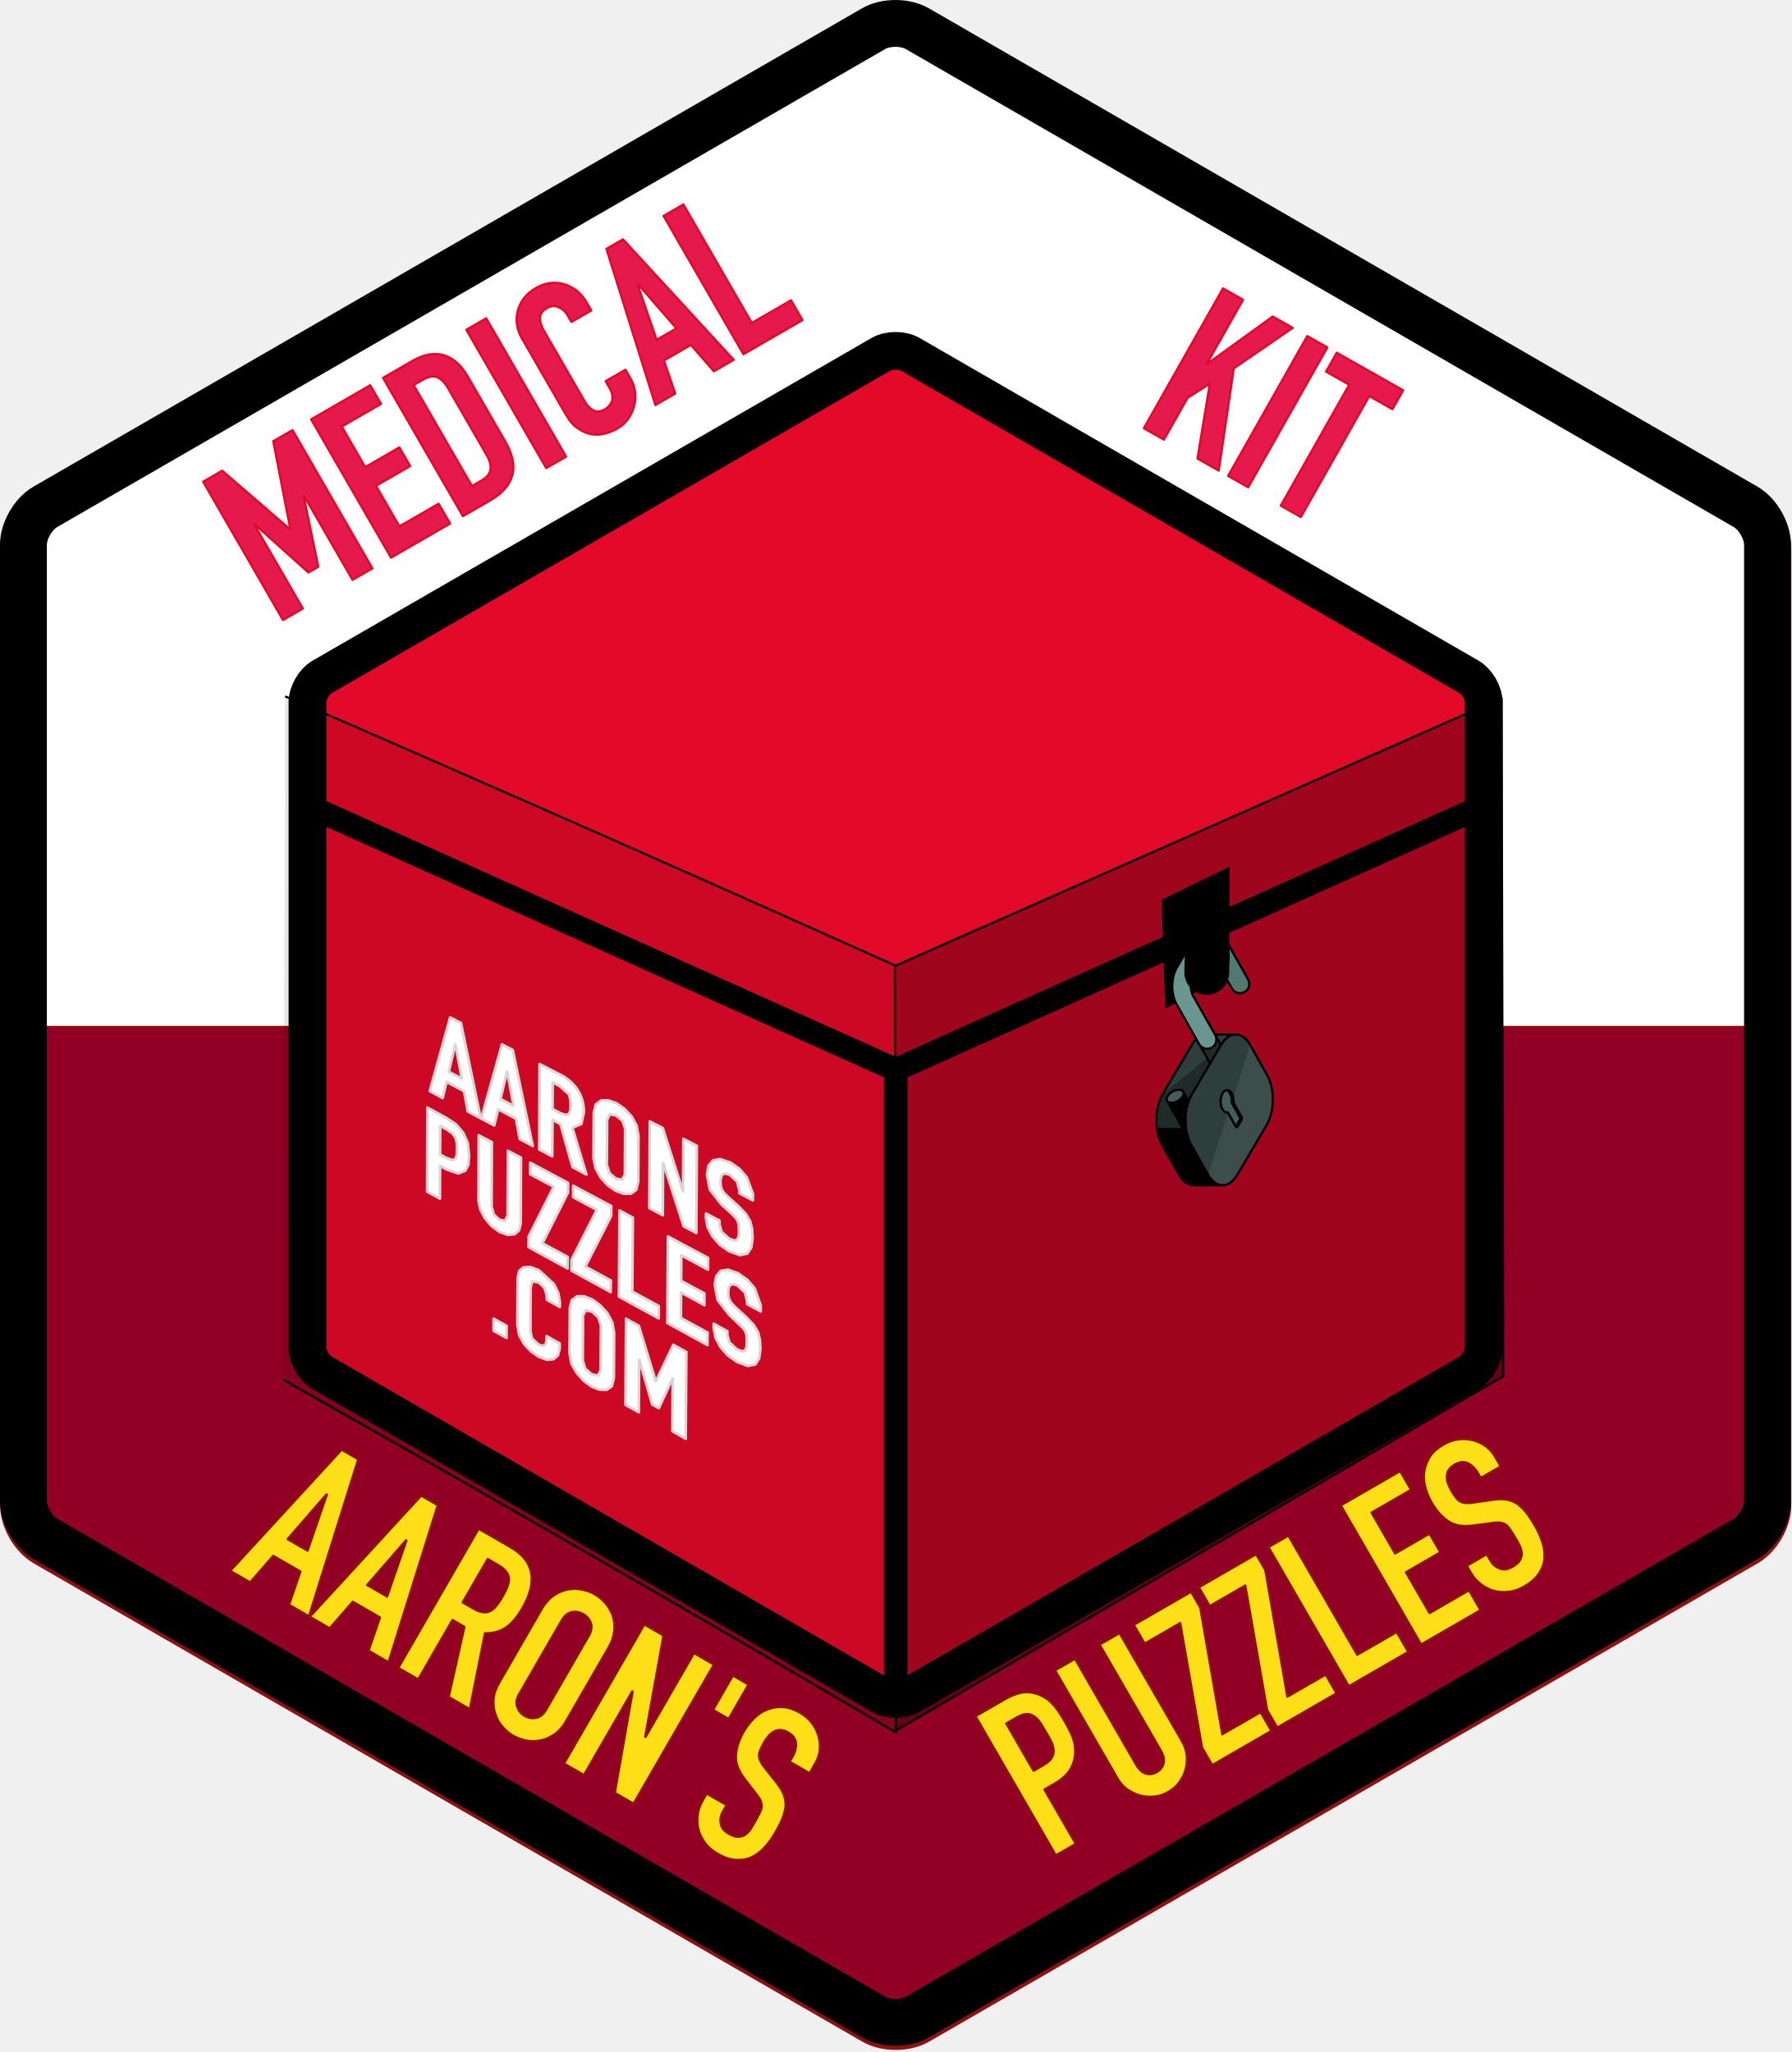
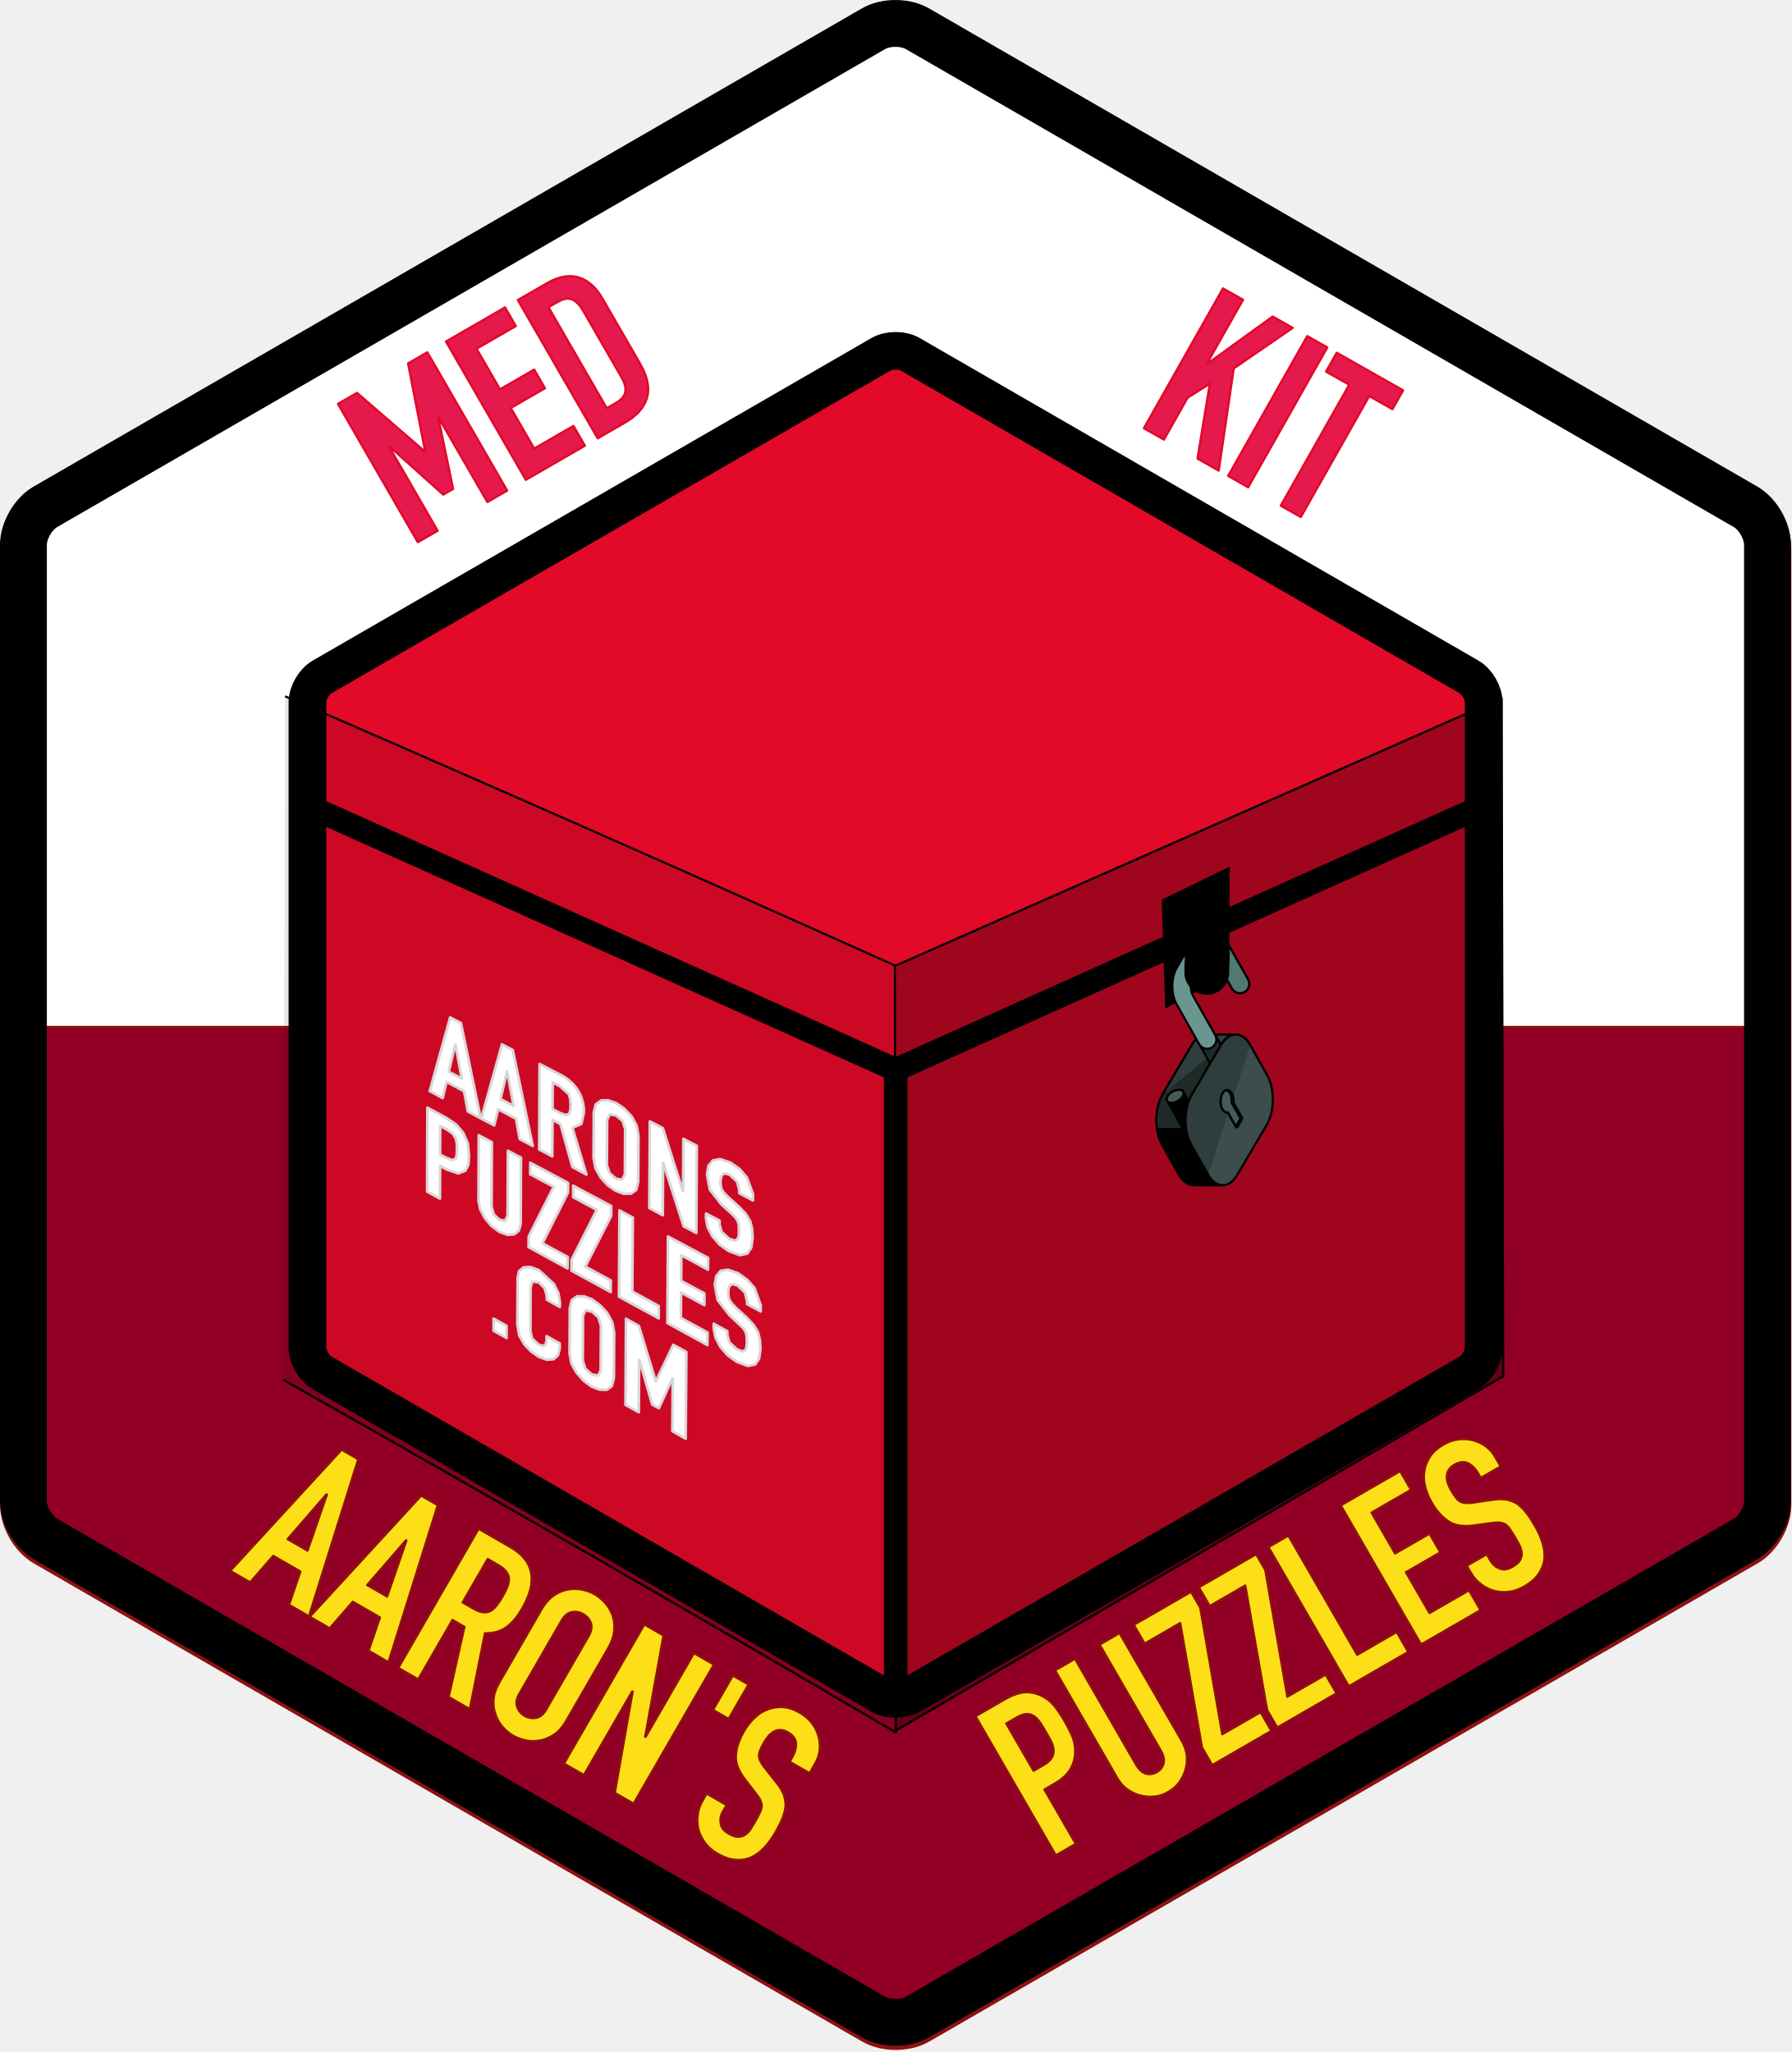
<svg xmlns="http://www.w3.org/2000/svg" width="100%" height="100%" viewBox="0 0 832 953" version="1.1" xml:space="preserve" style="fill-rule:evenodd;clip-rule:evenodd;stroke-linejoin:round;stroke-miterlimit:10;">
  <g transform="matrix(1,0,0,1,-440.682,-750.075)">
    <g id="Medical-Kit" transform="matrix(0.746277,0,0,0.746277,-361.949,-148.521)">
      <g id="Bottom" transform="matrix(2.93288,0,0,2.93288,-753.704,-480.385)">
        <path d="M809.103,1003.21L633.34,901.737C630.785,900.262 628.715,896.675 628.715,893.725L628.715,690.772C628.715,687.822 630.785,684.235 633.34,682.76L809.103,581.283C811.658,579.808 815.799,579.808 818.354,581.283L994.117,682.76C996.671,684.235 998.742,687.822 998.742,690.772L998.742,893.725C998.742,896.675 996.671,900.262 994.117,901.737L818.354,1003.21C815.799,1004.69 811.658,1004.69 809.103,1003.21Z" style="fill:rgb(145,0,36);fill-rule:nonzero;stroke:rgb(141,17,16);stroke-width:10px;" />
      </g>
      <g id="Top" transform="matrix(1,0,0,1,328.442,286.271)">
        <path d="M1847.04,1240.17C1847.04,1240.4 1846.9,1244.03 1846.9,1244.26C1846.9,1253.8 1847.04,1261.54 1847.04,1274.47L1847.04,1556.91L761.797,1556.91L761.654,1244.26L1287.35,934.932L1304.42,934.932L1846.9,1244.26C1846.9,1244.26 1846.9,1242.71 1846.9,1240.13C1846.95,1240.14 1846.99,1240.16 1847.04,1240.17Z" style="fill:white;stroke:rgb(141,17,16);stroke-width:1.34px;stroke-miterlimit:2;" />
      </g>
      <g id="Box---Inner-Ring" transform="matrix(0.703891,0,0,0.703891,633.494,271.96)">
        <g id="Box---Inner-Ring1" transform="matrix(4.16667,0,0,4.16667,-1970.76,-1068.84)">
          <path d="M810.585,934.101L692.044,865.662C690.322,864.667 688.925,862.248 688.925,860.259L688.925,723.381C688.925,721.391 690.322,718.972 692.044,717.977L810.585,649.538C812.307,648.544 815.101,648.544 816.823,649.538L935.364,717.977C937.086,718.972 938.483,721.391 938.483,723.381L938.483,860.259C938.483,862.248 937.086,864.667 935.364,865.662L816.823,934.101C815.101,935.096 812.307,935.096 810.585,934.101Z" style="fill:rgb(227,9,41);fill-rule:nonzero;stroke:black;stroke-width:8px;" />
        </g>
        <g transform="matrix(4.16667,0,0,4.16667,-1970.76,-1068.84)">
          <path d="M813.728,801.345L813.728,935.276" style="fill:none;fill-rule:nonzero;stroke:black;stroke-width:5px;" />
        </g>
        <g transform="matrix(4.16667,0,0,4.16667,-1970.76,-1068.84)">
          <path d="M938.508,745.282L813.728,801.345" style="fill:none;fill-rule:nonzero;stroke:black;stroke-width:5px;" />
        </g>
        <g transform="matrix(4.16667,0,0,4.16667,-1970.76,-1068.84)">
          <path d="M813.728,801.345L688.949,745.282" style="fill:none;fill-rule:nonzero;stroke:black;stroke-width:5px;" />
        </g>
      </g>
      <g id="Shadows" transform="matrix(0.703891,0,0,0.703891,633.494,271.96)">
        <g transform="matrix(4.43773,0,0,4.39566,-2191.19,-1251.42)">
          <g id="Left-Shadow">
            <path d="M692.075,726.02C734.395,744.557 774.903,762.633 813.544,780.156C813.605,831.576 813.667,882.997 813.728,934.418C774.363,911.078 733.665,887.404 691.646,863.465" style="fill-opacity:0.1;fill-rule:nonzero;stroke:black;stroke-width:0.43px;stroke-miterlimit:2;" />
          </g>
        </g>
        <g id="Right-Shadow" transform="matrix(4.16667,0,0,4.16667,-1970.76,-1068.84)">
          <path d="M813.785,779.214L942.273,722.469L942.624,866.367L813.81,941.517" style="fill-opacity:0.3;fill-rule:nonzero;stroke:black;stroke-width:0.46px;stroke-miterlimit:2;" />
        </g>
      </g>
      <g id="Outer-Ring" transform="matrix(2.93288,0,0,2.93288,-753.704,-480.385)">
        <path d="M809.054,1002.36L633.291,900.879C630.737,899.404 628.666,895.818 628.666,892.868L628.666,689.914C628.666,686.964 630.737,683.378 633.291,681.903L809.054,580.426C811.609,578.951 815.75,578.951 818.305,580.426L994.068,681.903C996.623,683.378 998.693,686.964 998.693,689.914L998.693,892.868C998.693,895.818 996.623,899.404 994.068,900.879L818.305,1002.36C815.75,1003.83 811.609,1003.83 809.054,1002.36Z" style="fill:none;fill-rule:nonzero;stroke:black;stroke-width:9.94px;" />
      </g>
      <g id="Lock" transform="matrix(0.703891,0,0,0.703891,648.942,266.212)">
        <g transform="matrix(4.16667,0,0,4.16667,-1970.76,-1068.84)">
          <path d="M874.6,795.826C874.483,795.808 874.347,795.807 874.226,795.825L874.012,795.822L874.018,795.857C873.036,795.986 872.077,796.673 871.335,797.949L865.068,808.546C863.354,811.459 863.31,816.243 864.976,819.195L868.557,825.539C869.39,827.015 870.495,827.747 871.612,827.763L877.653,827.772L877.757,820.452L880.967,815.013C882.68,812.099 882.711,807.317 881.044,804.362L880.475,803.355L880.58,795.821L874.6,795.826Z" style="fill:rgb(32,43,41);fill-rule:nonzero;stroke:black;stroke-width:0.46px;stroke-miterlimit:2;" />
        </g>
        <g transform="matrix(4.16667,0,0,4.16667,-1970.76,-1068.84)">
          <path d="M880.581,795.821L874.601,795.825C874.484,795.808 874.348,795.807 874.227,795.825L874.012,795.822L874.019,795.857C873.036,795.986 872.078,796.672 871.336,797.949L865.068,808.546" style="fill:rgb(46,62,61);fill-rule:nonzero;stroke:black;stroke-width:0.46px;stroke-miterlimit:2;" />
        </g>
        <g transform="matrix(4.16667,0,0,4.16667,-1970.76,-1068.84)">
          <path d="M873.491,791.952C874.063,792.332 874.566,792.885 874.96,793.583L879.712,802.003C880.244,802.946 879.911,804.14 878.969,804.672C878.027,805.204 876.831,804.872 876.299,803.929L871.547,795.509C871.541,795.499 871.535,795.488 871.529,795.478C871.523,795.487 871.517,795.497 871.511,795.507L873.491,791.952Z" style="fill:rgb(32,43,41);fill-rule:nonzero;stroke:black;stroke-width:0.46px;stroke-miterlimit:2;" />
        </g>
        <g transform="matrix(4.16667,0,0,4.16667,-1970.76,-1068.84)">
          <path d="M869.252,807.563L874.005,815.982C874.537,816.925 874.204,818.12 873.261,818.652C872.319,819.184 871.124,818.851 870.592,817.909L865.839,809.489C865.833,809.478 865.827,809.468 865.821,809.458C865.816,809.468 865.809,809.477 865.804,809.487" style="fill:rgb(1,1,1);fill-rule:nonzero;stroke:black;stroke-width:0.46px;stroke-miterlimit:2;" />
        </g>
        <g transform="matrix(4.16667,0,0,4.16667,-1970.76,-1068.84)">
          <path d="M871.612,827.763L877.653,827.772L877.757,820.452L880.967,815.013C882.68,812.099 882.711,807.317 881.044,804.362" style="fill:rgb(173,89,78);fill-rule:nonzero;stroke:black;stroke-width:0.46px;stroke-miterlimit:2;" />
        </g>
        <g transform="matrix(4.16667,0,0,4.16667,-1970.76,-1068.84)">
          <path d="M875.954,825.261L877.373,827.774L871.611,827.763C870.495,827.747 869.39,827.014 868.557,825.539L864.976,819.195C864.434,818.235 864.073,817.082 863.902,815.854L876.077,815.967L875.954,825.261Z" style="fill:rgb(1,1,1);fill-rule:nonzero;stroke:black;stroke-width:0.46px;stroke-miterlimit:2;" />
        </g>
        <g transform="matrix(4.16667,0,0,4.16667,-1970.76,-1068.84)">
          <path d="M877.521,797.984L871.282,808.573C869.546,811.496 869.517,816.284 871.179,819.227L874.76,825.571C876.418,828.509 879.175,828.556 880.91,825.631L887.151,815.044C888.893,812.127 888.92,807.34 887.261,804.401L883.674,798.044C882.015,795.107 879.266,795.072 877.521,797.984Z" style="fill:rgb(60,77,75);fill-rule:nonzero;stroke:black;stroke-width:0.46px;stroke-miterlimit:2;" />
        </g>
        <g transform="matrix(4.16667,0,0,4.16667,-1986.57,-1063.12)">
          <path d="M872.944,768.406L878.916,765.499L878.86,779.232L873.381,782.13L872.944,768.406Z" style="fill-rule:nonzero;stroke:black;stroke-width:8.33px;stroke-linejoin:miter;" />
        </g>
        <g transform="matrix(4.16667,0,0,4.16667,-1970.76,-1068.84)">
          <path d="M875.506,798.597C876.448,798.066 876.782,796.87 876.25,795.928L871.501,787.515C870.919,786.483 870.936,784.55 871.537,783.538L875.019,777.628C875.025,777.619 875.031,777.61 875.037,777.6C875.042,777.61 875.048,777.621 875.054,777.631L879.807,786.051C880.339,786.994 881.534,787.326 882.476,786.794C883.418,786.262 883.752,785.067 883.22,784.125L878.467,775.705C877.675,774.301 876.445,773.486 875.092,773.469C873.737,773.451 872.482,774.238 871.649,775.627L868.163,781.543C866.84,783.773 866.806,787.171 868.087,789.442L872.836,797.854C873.368,798.796 874.563,799.129 875.506,798.597Z" style="fill:rgb(105,151,144);fill-rule:nonzero;stroke:black;stroke-width:0.46px;stroke-miterlimit:2;" />
        </g>
        <g transform="matrix(4.16667,0,0,4.16667,-1970.76,-1068.84)">
          <path d="M874.922,777.596L876.998,774.073C877.57,774.455 878.073,775.007 878.467,775.705L883.22,784.125C883.752,785.067 883.418,786.262 882.476,786.794C881.534,787.326 880.339,786.993 879.807,786.051L875.054,777.631C875.048,777.621 875.042,777.61 875.037,777.6C875.031,777.61 875.025,777.619 875.019,777.628L874.417,778.65C874.562,778.277 874.729,777.922 874.922,777.596Z" style="fill:rgb(81,120,113);fill-rule:nonzero;stroke:black;stroke-width:0.46px;stroke-miterlimit:2;" />
        </g>
        <g transform="matrix(4.16667,0,0,4.16667,-1970.76,-1068.84)">
          <path d="M883.674,798.044C882.015,795.106 879.266,795.072 877.521,797.984L871.282,808.573C869.546,811.496 869.517,816.284 871.179,819.227L874.76,825.571" style="fill:rgb(46,62,61);fill-rule:nonzero;stroke:black;stroke-width:0.46px;stroke-miterlimit:2;" />
        </g>
        <g transform="matrix(4.16667,0,0,4.16667,-1970.76,-1068.84)">
          <path d="M877.796,811.642C877.27,810.71 877.285,809.196 877.828,808.274C878.372,807.353 879.247,807.362 879.772,808.293C880.078,808.834 880.2,809.57 880.143,810.274L881.891,813.372C881.967,813.506 881.965,813.724 881.887,813.856L880.958,815.43C880.88,815.562 880.754,815.561 880.679,815.427L878.929,812.328C878.523,812.41 878.101,812.182 877.796,811.642Z" style="fill:rgb(81,120,113);fill-rule:nonzero;stroke:black;stroke-width:0.46px;stroke-miterlimit:2;" />
        </g>
        <g transform="matrix(4.16667,0,0,4.16667,-1970.76,-1068.84)">
          <path d="M877.828,808.274C878.04,807.916 878.301,807.701 878.572,807.623C878.867,807.687 879.152,807.914 879.374,808.307C879.678,808.847 879.801,809.584 879.744,810.288L881.493,813.386C881.568,813.52 881.566,813.738 881.488,813.87L880.625,815.331L878.93,812.328C878.523,812.41 878.101,812.182 877.796,811.642C877.27,810.71 877.285,809.196 877.828,808.274ZM866.145,808.906C866.594,808.145 867.685,807.529 868.569,807.538C869.454,807.547 869.809,808.176 869.359,808.938C868.91,809.7 867.819,810.316 866.935,810.306C866.05,810.298 865.695,809.668 866.145,808.906Z" style="fill:rgb(67,92,87);fill-rule:nonzero;stroke:black;stroke-width:0.46px;stroke-miterlimit:2;" />
        </g>
        <g transform="matrix(1,0,0,1,-21.9472,8.1651)">
          <path d="M1689.24,2138.93C1697.97,2160.98 1694.55,2170.38 1694.79,2183.96" style="fill:none;stroke:black;stroke-width:39.66px;stroke-linecap:round;stroke-linejoin:miter;stroke-miterlimit:1.5;" />
        </g>
      </g>
      <g transform="matrix(0.684648,-0.395282,0.395282,0.684648,278.705,1047.23)">
-         <g transform="matrix(176.56,0,0,176.56,714.05,1209.85)">
+         <g transform="matrix(176.56,0,0,176.56,836.583,1209.85)">
          <path d="M0.048,-0L0.048,-0.712L0.146,-0.712L0.277,-0.335L0.279,-0.335L0.409,-0.712L0.508,-0.712L0.508,-0L0.406,-0L0.406,-0.433L0.404,-0.433L0.303,-0.127L0.252,-0.127L0.152,-0.433L0.15,-0.433L0.15,-0L0.048,-0Z" style="fill:rgb(229,25,76);fill-rule:nonzero;stroke:rgb(227,9,41);stroke-width:0.01px;stroke-miterlimit:2;" />
        </g>
-         <g transform="matrix(176.56,0,0,176.56,812.217,1209.85)">
+         <g transform="matrix(176.56,0,0,176.56,934.75,1209.85)">
          <path d="M0.048,-0L0.048,-0.712L0.352,-0.712L0.352,-0.616L0.15,-0.616L0.15,-0.407L0.326,-0.407L0.326,-0.311L0.15,-0.311L0.15,-0.102L0.352,-0.102L0.352,-0L0.048,-0Z" style="fill:rgb(229,25,76);fill-rule:nonzero;stroke:rgb(227,9,41);stroke-width:0.01px;stroke-miterlimit:2;" />
        </g>
-         <g transform="matrix(176.56,0,0,176.56,877.544,1209.85)">
+         <g transform="matrix(176.56,0,0,176.56,1000.08,1209.85)">
          <path d="M0.048,-0L0.048,-0.712L0.199,-0.712C0.258,-0.712 0.302,-0.696 0.333,-0.664C0.363,-0.632 0.378,-0.587 0.378,-0.528L0.378,-0.195C0.378,-0.128 0.362,-0.079 0.33,-0.048C0.297,-0.016 0.251,-0 0.19,-0L0.048,-0ZM0.15,-0.616L0.15,-0.096L0.197,-0.096C0.226,-0.096 0.246,-0.103 0.258,-0.118C0.27,-0.132 0.276,-0.154 0.276,-0.185L0.276,-0.528C0.276,-0.556 0.27,-0.578 0.259,-0.593C0.248,-0.608 0.227,-0.616 0.197,-0.616L0.15,-0.616Z" style="fill:rgb(229,25,76);fill-rule:nonzero;stroke:rgb(227,9,41);stroke-width:0.01px;stroke-miterlimit:2;" />
-         </g>
-         <g transform="matrix(176.56,0,0,176.56,952.759,1209.85)">
-           <rect x="0.051" y="-0.712" width="0.102" height="0.712" style="fill:rgb(229,25,76);fill-rule:nonzero;stroke:rgb(227,9,41);stroke-width:0.01px;stroke-miterlimit:2;" />
-         </g>
-         <g transform="matrix(176.56,0,0,176.56,988.777,1209.85)">
-           <path d="M0.372,-0.203L0.372,-0.159C0.372,-0.137 0.368,-0.116 0.36,-0.097C0.351,-0.077 0.34,-0.059 0.325,-0.044C0.31,-0.029 0.293,-0.017 0.274,-0.008C0.254,0.002 0.233,0.006 0.21,0.006C0.191,0.006 0.171,0.003 0.151,-0.002C0.131,-0.007 0.113,-0.017 0.097,-0.03C0.081,-0.043 0.068,-0.061 0.058,-0.082C0.047,-0.102 0.042,-0.129 0.042,-0.162L0.042,-0.554C0.042,-0.577 0.046,-0.599 0.054,-0.619C0.062,-0.639 0.073,-0.656 0.088,-0.671C0.103,-0.686 0.12,-0.697 0.141,-0.706C0.161,-0.714 0.183,-0.718 0.208,-0.718C0.256,-0.718 0.295,-0.702 0.325,-0.671C0.34,-0.656 0.351,-0.638 0.36,-0.617C0.368,-0.596 0.372,-0.573 0.372,-0.548L0.372,-0.508L0.27,-0.508L0.27,-0.542C0.27,-0.562 0.264,-0.579 0.253,-0.594C0.242,-0.609 0.226,-0.616 0.207,-0.616C0.182,-0.616 0.165,-0.608 0.157,-0.593C0.148,-0.577 0.144,-0.557 0.144,-0.533L0.144,-0.169C0.144,-0.148 0.149,-0.131 0.158,-0.117C0.167,-0.103 0.183,-0.096 0.206,-0.096C0.213,-0.096 0.22,-0.097 0.228,-0.1C0.235,-0.102 0.242,-0.106 0.249,-0.111C0.255,-0.116 0.26,-0.124 0.264,-0.133C0.268,-0.142 0.27,-0.154 0.27,-0.168L0.27,-0.203L0.372,-0.203Z" style="fill:rgb(229,25,76);fill-rule:nonzero;stroke:rgb(227,9,41);stroke-width:0.01px;stroke-miterlimit:2;" />
-         </g>
-         <g transform="matrix(176.56,0,0,176.56,1060.64,1209.85)">
-           <path d="M0.254,-0.249L0.204,-0.507L0.202,-0.507L0.152,-0.249L0.254,-0.249ZM0.002,-0L0.161,-0.712L0.246,-0.712L0.405,-0L0.303,-0L0.273,-0.153L0.134,-0.153L0.104,-0L0.002,-0Z" style="fill:rgb(229,25,76);fill-rule:nonzero;stroke:rgb(227,9,41);stroke-width:0.01px;stroke-miterlimit:2;" />
-         </g>
-         <g transform="matrix(176.56,0,0,176.56,1132.5,1209.85)">
-           <path d="M0.048,-0L0.048,-0.712L0.15,-0.712L0.15,-0.102L0.352,-0.102L0.352,-0L0.048,-0Z" style="fill:rgb(229,25,76);fill-rule:nonzero;stroke:rgb(227,9,41);stroke-width:0.01px;stroke-miterlimit:2;" />
        </g>
      </g>
      <g transform="matrix(0.684648,-0.395282,0.395282,0.684648,703.171,1848.6)">
        <g transform="matrix(177.618,0,0,177.618,796.436,1209.85)">
          <path d="M0.048,-0L0.048,-0.712L0.201,-0.712C0.229,-0.712 0.254,-0.708 0.275,-0.701C0.296,-0.694 0.316,-0.681 0.333,-0.662C0.35,-0.643 0.362,-0.622 0.369,-0.597C0.376,-0.572 0.379,-0.538 0.379,-0.495C0.379,-0.463 0.377,-0.436 0.374,-0.414C0.37,-0.392 0.362,-0.371 0.35,-0.352C0.336,-0.329 0.317,-0.311 0.294,-0.298C0.271,-0.285 0.24,-0.278 0.202,-0.278L0.15,-0.278L0.15,-0L0.048,-0ZM0.15,-0.616L0.15,-0.374L0.199,-0.374C0.22,-0.374 0.236,-0.377 0.247,-0.383C0.258,-0.389 0.267,-0.397 0.272,-0.408C0.277,-0.418 0.281,-0.43 0.282,-0.445C0.283,-0.46 0.283,-0.476 0.283,-0.494C0.283,-0.511 0.283,-0.527 0.282,-0.542C0.281,-0.557 0.278,-0.57 0.273,-0.581C0.268,-0.592 0.26,-0.601 0.249,-0.607C0.238,-0.613 0.223,-0.616 0.203,-0.616L0.15,-0.616Z" style="fill:rgb(253,223,24);fill-rule:nonzero;stroke:rgb(141,17,16);stroke-width:0.01px;stroke-miterlimit:2;" />
        </g>
        <g transform="matrix(177.618,0,0,177.618,868.727,1209.85)">
          <path d="M0.378,-0.712L0.378,-0.16C0.378,-0.137 0.374,-0.115 0.366,-0.096C0.357,-0.076 0.345,-0.058 0.33,-0.043C0.315,-0.028 0.297,-0.016 0.277,-0.007C0.257,0.002 0.236,0.006 0.213,0.006C0.19,0.006 0.169,0.002 0.15,-0.007C0.13,-0.016 0.112,-0.028 0.097,-0.043C0.082,-0.058 0.07,-0.076 0.061,-0.096C0.052,-0.115 0.048,-0.137 0.048,-0.16L0.048,-0.712L0.15,-0.712L0.15,-0.17C0.15,-0.145 0.156,-0.126 0.168,-0.114C0.18,-0.102 0.195,-0.096 0.213,-0.096C0.231,-0.096 0.246,-0.102 0.258,-0.114C0.27,-0.126 0.276,-0.145 0.276,-0.17L0.276,-0.712L0.378,-0.712Z" style="fill:rgb(253,223,24);fill-rule:nonzero;stroke:rgb(141,17,16);stroke-width:0.01px;stroke-miterlimit:2;" />
        </g>
        <g transform="matrix(177.618,0,0,177.618,944.392,1209.85)">
          <path d="M0.015,-0L0.015,-0.09L0.207,-0.616L0.025,-0.616L0.025,-0.712L0.318,-0.712L0.318,-0.631L0.122,-0.096L0.318,-0.096L0.318,-0L0.015,-0Z" style="fill:rgb(253,223,24);fill-rule:nonzero;stroke:rgb(141,17,16);stroke-width:0.01px;stroke-miterlimit:2;" />
        </g>
        <g transform="matrix(177.618,0,0,177.618,1003.54,1209.85)">
          <path d="M0.015,-0L0.015,-0.09L0.207,-0.616L0.025,-0.616L0.025,-0.712L0.318,-0.712L0.318,-0.631L0.122,-0.096L0.318,-0.096L0.318,-0L0.015,-0Z" style="fill:rgb(253,223,24);fill-rule:nonzero;stroke:rgb(141,17,16);stroke-width:0.01px;stroke-miterlimit:2;" />
        </g>
        <g transform="matrix(177.618,0,0,177.618,1062.69,1209.85)">
          <path d="M0.048,-0L0.048,-0.712L0.15,-0.712L0.15,-0.102L0.352,-0.102L0.352,-0L0.048,-0Z" style="fill:rgb(253,223,24);fill-rule:nonzero;stroke:rgb(141,17,16);stroke-width:0.01px;stroke-miterlimit:2;" />
        </g>
        <g transform="matrix(177.618,0,0,177.618,1128.4,1209.85)">
          <path d="M0.048,-0L0.048,-0.712L0.352,-0.712L0.352,-0.616L0.15,-0.616L0.15,-0.407L0.326,-0.407L0.326,-0.311L0.15,-0.311L0.15,-0.102L0.352,-0.102L0.352,-0L0.048,-0Z" style="fill:rgb(253,223,24);fill-rule:nonzero;stroke:rgb(141,17,16);stroke-width:0.01px;stroke-miterlimit:2;" />
        </g>
        <g transform="matrix(177.618,0,0,177.618,1194.12,1209.85)">
          <path d="M0.378,-0.507L0.276,-0.507L0.276,-0.53C0.276,-0.553 0.271,-0.574 0.26,-0.591C0.249,-0.608 0.23,-0.616 0.204,-0.616C0.19,-0.616 0.179,-0.613 0.17,-0.608C0.161,-0.603 0.154,-0.596 0.149,-0.588C0.144,-0.579 0.14,-0.57 0.138,-0.559C0.136,-0.548 0.135,-0.536 0.135,-0.524C0.135,-0.51 0.136,-0.498 0.137,-0.489C0.138,-0.48 0.14,-0.471 0.144,-0.464C0.148,-0.457 0.154,-0.45 0.162,-0.445C0.169,-0.44 0.18,-0.434 0.193,-0.429L0.271,-0.398C0.294,-0.389 0.312,-0.379 0.326,-0.368C0.34,-0.356 0.351,-0.342 0.359,-0.327C0.366,-0.311 0.371,-0.293 0.374,-0.273C0.377,-0.252 0.378,-0.229 0.378,-0.203C0.378,-0.173 0.375,-0.145 0.369,-0.12C0.363,-0.094 0.353,-0.072 0.34,-0.054C0.326,-0.035 0.308,-0.021 0.285,-0.01C0.262,0.001 0.235,0.006 0.202,0.006C0.177,0.006 0.154,0.002 0.133,-0.007C0.112,-0.016 0.093,-0.028 0.078,-0.043C0.063,-0.058 0.05,-0.076 0.042,-0.097C0.033,-0.117 0.028,-0.139 0.028,-0.163L0.028,-0.201L0.13,-0.201L0.13,-0.169C0.13,-0.15 0.135,-0.134 0.147,-0.119C0.158,-0.103 0.176,-0.096 0.202,-0.096C0.219,-0.096 0.233,-0.098 0.243,-0.104C0.252,-0.109 0.26,-0.116 0.265,-0.125C0.27,-0.134 0.274,-0.146 0.275,-0.159C0.276,-0.171 0.276,-0.186 0.276,-0.202C0.276,-0.221 0.275,-0.236 0.274,-0.248C0.273,-0.26 0.27,-0.27 0.266,-0.277C0.261,-0.284 0.255,-0.29 0.248,-0.295C0.24,-0.3 0.23,-0.305 0.217,-0.31L0.144,-0.34C0.1,-0.358 0.07,-0.382 0.056,-0.412C0.041,-0.441 0.033,-0.478 0.033,-0.523C0.033,-0.55 0.037,-0.575 0.044,-0.599C0.051,-0.623 0.062,-0.644 0.077,-0.661C0.091,-0.678 0.109,-0.692 0.131,-0.703C0.152,-0.713 0.178,-0.718 0.208,-0.718C0.233,-0.718 0.257,-0.713 0.278,-0.704C0.299,-0.695 0.317,-0.682 0.332,-0.667C0.363,-0.635 0.378,-0.598 0.378,-0.557L0.378,-0.507Z" style="fill:rgb(253,223,24);fill-rule:nonzero;stroke:rgb(141,17,16);stroke-width:0.01px;stroke-miterlimit:2;" />
        </g>
      </g>
      <g transform="matrix(0.684648,0.395282,-0.395282,0.684648,1151.47,1038.41)">
        <g transform="matrix(177.618,0,0,177.618,796.436,1209.85)">
          <path d="M0.254,-0.249L0.204,-0.507L0.202,-0.507L0.152,-0.249L0.254,-0.249ZM0.002,-0L0.161,-0.712L0.246,-0.712L0.405,-0L0.303,-0L0.273,-0.153L0.134,-0.153L0.104,-0L0.002,-0Z" style="fill:rgb(253,223,24);fill-rule:nonzero;stroke:rgb(141,17,16);stroke-width:0.01px;stroke-miterlimit:2;" />
        </g>
        <g transform="matrix(177.618,0,0,177.618,868.727,1209.85)">
          <path d="M0.254,-0.249L0.204,-0.507L0.202,-0.507L0.152,-0.249L0.254,-0.249ZM0.002,-0L0.161,-0.712L0.246,-0.712L0.405,-0L0.303,-0L0.273,-0.153L0.134,-0.153L0.104,-0L0.002,-0Z" style="fill:rgb(253,223,24);fill-rule:nonzero;stroke:rgb(141,17,16);stroke-width:0.01px;stroke-miterlimit:2;" />
        </g>
        <g transform="matrix(177.618,0,0,177.618,941.017,1209.85)">
          <path d="M0.15,-0.616L0.15,-0.394L0.208,-0.394C0.226,-0.394 0.24,-0.397 0.251,-0.402C0.262,-0.407 0.27,-0.414 0.276,-0.423C0.281,-0.432 0.285,-0.444 0.287,-0.458C0.289,-0.471 0.29,-0.487 0.29,-0.505C0.29,-0.523 0.289,-0.539 0.287,-0.553C0.285,-0.566 0.281,-0.578 0.275,-0.588C0.262,-0.607 0.238,-0.616 0.203,-0.616L0.15,-0.616ZM0.048,-0L0.048,-0.712L0.212,-0.712C0.332,-0.712 0.392,-0.642 0.392,-0.503C0.392,-0.461 0.386,-0.425 0.373,-0.396C0.36,-0.367 0.337,-0.343 0.304,-0.325L0.414,-0L0.306,-0L0.211,-0.304L0.15,-0.304L0.15,-0L0.048,-0Z" style="fill:rgb(253,223,24);fill-rule:nonzero;stroke:rgb(141,17,16);stroke-width:0.01px;stroke-miterlimit:2;" />
        </g>
        <g transform="matrix(177.618,0,0,177.618,1016.68,1209.85)">
          <path d="M0.042,-0.544C0.042,-0.573 0.047,-0.598 0.057,-0.62C0.067,-0.642 0.08,-0.66 0.097,-0.675C0.113,-0.689 0.131,-0.7 0.152,-0.707C0.172,-0.714 0.192,-0.718 0.213,-0.718C0.234,-0.718 0.254,-0.714 0.275,-0.707C0.295,-0.7 0.313,-0.689 0.33,-0.675C0.346,-0.66 0.359,-0.642 0.369,-0.62C0.379,-0.598 0.384,-0.573 0.384,-0.544L0.384,-0.168C0.384,-0.138 0.379,-0.112 0.369,-0.091C0.359,-0.07 0.346,-0.052 0.33,-0.038C0.313,-0.023 0.295,-0.012 0.275,-0.005C0.254,0.002 0.234,0.006 0.213,0.006C0.192,0.006 0.172,0.002 0.152,-0.005C0.131,-0.012 0.113,-0.023 0.097,-0.038C0.08,-0.052 0.067,-0.07 0.057,-0.091C0.047,-0.112 0.042,-0.138 0.042,-0.168L0.042,-0.544ZM0.144,-0.168C0.144,-0.143 0.151,-0.125 0.165,-0.114C0.178,-0.102 0.194,-0.096 0.213,-0.096C0.232,-0.096 0.248,-0.102 0.262,-0.114C0.275,-0.125 0.282,-0.143 0.282,-0.168L0.282,-0.544C0.282,-0.569 0.275,-0.587 0.262,-0.599C0.248,-0.61 0.232,-0.616 0.213,-0.616C0.194,-0.616 0.178,-0.61 0.165,-0.599C0.151,-0.587 0.144,-0.569 0.144,-0.544L0.144,-0.168Z" style="fill:rgb(253,223,24);fill-rule:nonzero;stroke:rgb(141,17,16);stroke-width:0.01px;stroke-miterlimit:2;" />
        </g>
        <g transform="matrix(177.618,0,0,177.618,1092.35,1209.85)">
          <path d="M0.044,-0L0.044,-0.712L0.142,-0.712L0.296,-0.283L0.298,-0.283L0.298,-0.712L0.4,-0.712L0.4,-0L0.304,-0L0.148,-0.428L0.146,-0.428L0.146,-0L0.044,-0Z" style="fill:rgb(253,223,24);fill-rule:nonzero;stroke:rgb(141,17,16);stroke-width:0.01px;stroke-miterlimit:2;" />
        </g>
        <g transform="matrix(177.618,0,0,177.618,1171.21,1209.85)">
          <rect x="0.053" y="-0.712" width="0.08" height="0.176" style="fill:rgb(253,223,24);fill-rule:nonzero;stroke:rgb(141,17,16);stroke-width:0.01px;stroke-miterlimit:2;" />
        </g>
        <g transform="matrix(177.618,0,0,177.618,1204.25,1209.85)">
          <path d="M0.378,-0.507L0.276,-0.507L0.276,-0.53C0.276,-0.553 0.271,-0.574 0.26,-0.591C0.249,-0.608 0.23,-0.616 0.204,-0.616C0.19,-0.616 0.179,-0.613 0.17,-0.608C0.161,-0.603 0.154,-0.596 0.149,-0.588C0.144,-0.579 0.14,-0.57 0.138,-0.559C0.136,-0.548 0.135,-0.536 0.135,-0.524C0.135,-0.51 0.136,-0.498 0.137,-0.489C0.138,-0.48 0.14,-0.471 0.144,-0.464C0.148,-0.457 0.154,-0.45 0.162,-0.445C0.169,-0.44 0.18,-0.434 0.193,-0.429L0.271,-0.398C0.294,-0.389 0.312,-0.379 0.326,-0.368C0.34,-0.356 0.351,-0.342 0.359,-0.327C0.366,-0.311 0.371,-0.293 0.374,-0.273C0.377,-0.252 0.378,-0.229 0.378,-0.203C0.378,-0.173 0.375,-0.145 0.369,-0.12C0.363,-0.094 0.353,-0.072 0.34,-0.054C0.326,-0.035 0.308,-0.021 0.285,-0.01C0.262,0.001 0.235,0.006 0.202,0.006C0.177,0.006 0.154,0.002 0.133,-0.007C0.112,-0.016 0.093,-0.028 0.078,-0.043C0.063,-0.058 0.05,-0.076 0.042,-0.097C0.033,-0.117 0.028,-0.139 0.028,-0.163L0.028,-0.201L0.13,-0.201L0.13,-0.169C0.13,-0.15 0.135,-0.134 0.147,-0.119C0.158,-0.103 0.176,-0.096 0.202,-0.096C0.219,-0.096 0.233,-0.098 0.243,-0.104C0.252,-0.109 0.26,-0.116 0.265,-0.125C0.27,-0.134 0.274,-0.146 0.275,-0.159C0.276,-0.171 0.276,-0.186 0.276,-0.202C0.276,-0.221 0.275,-0.236 0.274,-0.248C0.273,-0.26 0.27,-0.27 0.266,-0.277C0.261,-0.284 0.255,-0.29 0.248,-0.295C0.24,-0.3 0.23,-0.305 0.217,-0.31L0.144,-0.34C0.1,-0.358 0.07,-0.382 0.056,-0.412C0.041,-0.441 0.033,-0.478 0.033,-0.523C0.033,-0.55 0.037,-0.575 0.044,-0.599C0.051,-0.623 0.062,-0.644 0.077,-0.661C0.091,-0.678 0.109,-0.692 0.131,-0.703C0.152,-0.713 0.178,-0.718 0.208,-0.718C0.233,-0.718 0.257,-0.713 0.278,-0.704C0.299,-0.695 0.317,-0.682 0.332,-0.667C0.363,-0.635 0.378,-0.598 0.378,-0.557L0.378,-0.507Z" style="fill:rgb(253,223,24);fill-rule:nonzero;stroke:rgb(141,17,16);stroke-width:0.01px;stroke-miterlimit:2;" />
        </g>
      </g>
      <g transform="matrix(0.688098,0.389244,-0.389244,0.688098,1589.08,259.607)">
        <g transform="matrix(177.618,0,0,177.618,963.93,1209.85)">
          <path d="M0.048,-0L0.048,-0.712L0.15,-0.712L0.15,-0.387L0.152,-0.387L0.301,-0.712L0.403,-0.712L0.264,-0.427L0.429,-0L0.321,-0L0.205,-0.316L0.15,-0.213L0.15,-0L0.048,-0Z" style="fill:rgb(229,25,76);fill-rule:nonzero;stroke:rgb(227,9,41);stroke-width:0.01px;stroke-miterlimit:2;" />
        </g>
        <g transform="matrix(177.618,0,0,177.618,1039.6,1209.85)">
          <rect x="0.051" y="-0.712" width="0.102" height="0.712" style="fill:rgb(229,25,76);fill-rule:nonzero;stroke:rgb(227,9,41);stroke-width:0.01px;stroke-miterlimit:2;" />
        </g>
        <g transform="matrix(177.618,0,0,177.618,1075.83,1209.85)">
          <path d="M0.115,-0L0.115,-0.616L-0.003,-0.616L-0.003,-0.712L0.335,-0.712L0.335,-0.616L0.217,-0.616L0.217,-0L0.115,-0Z" style="fill:rgb(229,25,76);fill-rule:nonzero;stroke:rgb(227,9,41);stroke-width:0.01px;stroke-miterlimit:2;" />
        </g>
      </g>
      <g transform="matrix(0.597167,0,0,0.597167,754.455,534.043)">
        <g transform="matrix(0.300023,0,0,0.300023,856.756,1927.3)">
          <g>
            <g transform="matrix(463.633,0,0,463.633,436.699,1189.97)">
              <path d="M0.223,-0.275L0.176,-0.529L0.174,-0.53L0.126,-0.326L0.223,-0.275ZM-0.017,-0.181L0.136,-0.733L0.217,-0.691L0.365,0.023L0.268,-0.029L0.24,-0.18L0.109,-0.25L0.08,-0.129L-0.017,-0.181Z" style="fill:white;fill-rule:nonzero;stroke:rgb(217,214,214);stroke-width:0.02px;stroke-miterlimit:2;" />
            </g>
            <g transform="matrix(463.633,0,0,463.633,625.397,1189.97)">
              <path d="M0.204,-0.07L0.157,-0.326L0.155,-0.327L0.106,-0.122L0.204,-0.07ZM-0.038,0.025L0.117,-0.531L0.198,-0.489L0.348,0.23L0.25,0.178L0.222,0.026L0.089,-0.045L0.059,0.076L-0.038,0.025Z" style="fill:white;fill-rule:nonzero;stroke:rgb(217,214,214);stroke-width:0.02px;stroke-miterlimit:2;" />
            </g>
            <g transform="matrix(463.633,0,0,463.633,814.096,1189.97)">
              <path d="M0.09,-0.246L0.089,-0.047L0.145,-0.017L0.187,-0.002L0.211,-0.009L0.222,-0.034L0.225,-0.075L0.222,-0.12L0.211,-0.158L0.141,-0.22L0.09,-0.246ZM-0.011,0.256L-0.008,-0.384L0.151,-0.302C0.26,-0.245 0.325,-0.146 0.324,-0.022L0.305,0.065L0.238,0.094L0.343,0.444L0.238,0.388L0.148,0.066L0.089,0.034L0.087,0.308L-0.011,0.256Z" style="fill:white;fill-rule:nonzero;stroke:rgb(217,214,214);stroke-width:0.02px;stroke-miterlimit:2;" />
            </g>
            <g transform="matrix(463.633,0,0,463.633,1011.6,1189.97)">
              <path d="M-0.028,-0.02L-0.013,-0.081L0.027,-0.111L0.08,-0.112L0.14,-0.091L0.2,-0.05L0.255,0.008L0.293,0.078L0.307,0.155L0.305,0.497L0.29,0.559L0.251,0.587L0.196,0.588L0.136,0.566L0.076,0.524L0.023,0.466L-0.015,0.398L-0.03,0.32L-0.028,-0.02ZM0.07,0.373L0.09,0.433L0.137,0.474L0.184,0.483L0.205,0.444L0.207,0.102L0.187,0.042L0.14,0.002L0.092,-0.007L0.072,0.032L0.07,0.373Z" style="fill:white;fill-rule:nonzero;stroke:rgb(217,214,214);stroke-width:0.02px;stroke-miterlimit:2;" />
            </g>
            <g transform="matrix(463.633,0,0,463.633,1209.11,1189.97)">
              <path d="M-0.038,0.695L-0.034,0.046L0.063,0.096L0.213,0.568L0.215,0.569L0.217,0.176L0.318,0.229L0.314,0.882L0.219,0.832L0.067,0.359L0.065,0.358L0.063,0.749L-0.038,0.695Z" style="fill:white;fill-rule:nonzero;stroke:rgb(217,214,214);stroke-width:0.02px;stroke-miterlimit:2;" />
            </g>
            <g transform="matrix(463.633,0,0,463.633,1414.96,1189.97)">
              <path d="M0.294,0.638L0.192,0.584L0.192,0.563L0.176,0.498L0.121,0.446L0.087,0.436L0.066,0.443L0.055,0.465L0.051,0.495L0.053,0.528L0.06,0.555L0.077,0.581L0.109,0.613L0.186,0.682L0.241,0.739L0.274,0.794L0.288,0.852L0.292,0.919L0.282,0.991L0.253,1.036L0.197,1.048L0.114,1.018L0.046,0.97L-0.009,0.907L-0.045,0.839L-0.058,0.771L-0.057,0.736L0.044,0.789L0.044,0.819L0.06,0.874L0.115,0.924L0.156,0.939L0.178,0.931L0.188,0.905L0.19,0.866L0.188,0.822L0.18,0.791L0.162,0.765L0.132,0.735L0.059,0.669L-0.029,0.557L-0.05,0.443L-0.039,0.378L-0.006,0.338L0.048,0.328L0.125,0.354L0.195,0.403L0.249,0.466L0.295,0.591L0.294,0.638Z" style="fill:white;fill-rule:nonzero;stroke:rgb(217,214,214);stroke-width:0.02px;stroke-miterlimit:2;" />
            </g>
            <g transform="matrix(463.633,0,0,463.633,406.794,1589.97)">
              <path d="M0.028,-0.291L0.03,-0.92L0.174,-0.842L0.244,-0.795L0.299,-0.731L0.333,-0.654L0.342,-0.559L0.337,-0.49L0.314,-0.447L0.261,-0.427L0.174,-0.457L0.125,-0.484L0.124,-0.238L0.028,-0.291ZM0.126,-0.783L0.125,-0.569L0.172,-0.544L0.217,-0.527L0.241,-0.537L0.25,-0.565L0.251,-0.607L0.251,-0.65L0.242,-0.69L0.22,-0.725L0.176,-0.756L0.126,-0.783Z" style="fill:white;fill-rule:nonzero;stroke:rgb(217,214,214);stroke-width:0.02px;stroke-miterlimit:2;" />
            </g>
            <g transform="matrix(463.633,0,0,463.633,595.493,1589.97)">
              <path d="M0.324,-0.545L0.322,-0.051L0.309,0.001L0.275,0.029L0.224,0.033L0.163,0.011L0.103,-0.033L0.053,-0.093L0.019,-0.158L0.006,-0.222L0.008,-0.713L0.106,-0.661L0.104,-0.178L0.121,-0.119L0.163,-0.08L0.206,-0.072L0.224,-0.113L0.226,-0.597L0.324,-0.545Z" style="fill:white;fill-rule:nonzero;stroke:rgb(217,214,214);stroke-width:0.02px;stroke-miterlimit:2;" />
            </g>
            <g transform="matrix(463.633,0,0,463.633,793.001,1589.97)">
              <path d="M-0.045,0.125L-0.044,0.045L0.143,-0.327L-0.033,-0.421L-0.032,-0.507L0.251,-0.356L0.25,-0.283L0.059,0.096L0.248,0.199L0.247,0.285L-0.045,0.125Z" style="fill:white;fill-rule:nonzero;stroke:rgb(217,214,214);stroke-width:0.02px;stroke-miterlimit:2;" />
            </g>
            <g transform="matrix(463.633,0,0,463.633,947.39,1589.97)">
              <path d="M-0.057,0.301L-0.056,0.22L0.133,-0.154L-0.044,-0.249L-0.044,-0.335L0.241,-0.183L0.241,-0.109L0.047,0.271L0.238,0.375L0.237,0.462L-0.057,0.301Z" style="fill:white;fill-rule:nonzero;stroke:rgb(217,214,214);stroke-width:0.02px;stroke-miterlimit:2;" />
            </g>
            <g transform="matrix(463.633,0,0,463.633,1101.78,1589.97)">
              <path d="M-0.034,0.496L-0.03,-0.15L0.07,-0.096L0.066,0.458L0.264,0.566L0.264,0.659L-0.034,0.496Z" style="fill:white;fill-rule:nonzero;stroke:rgb(217,214,214);stroke-width:0.02px;stroke-miterlimit:2;" />
            </g>
            <g transform="matrix(463.633,0,0,463.633,1273.32,1589.97)">
              <path d="M-0.041,0.694L-0.037,0.045L0.264,0.206L0.263,0.294L0.063,0.186L0.062,0.378L0.236,0.472L0.236,0.56L0.061,0.465L0.06,0.656L0.26,0.765L0.259,0.859L-0.041,0.694Z" style="fill:white;fill-rule:nonzero;stroke:rgb(217,214,214);stroke-width:0.02px;stroke-miterlimit:2;" />
            </g>
            <g transform="matrix(463.633,0,0,463.633,1444.87,1589.97)">
              <path d="M0.288,0.607L0.186,0.552L0.186,0.531L0.17,0.466L0.115,0.413L0.081,0.402L0.06,0.409L0.048,0.43L0.045,0.46L0.046,0.493L0.054,0.52L0.071,0.547L0.102,0.579L0.18,0.65L0.235,0.708L0.268,0.763L0.282,0.821L0.286,0.888L0.276,0.96L0.247,1.004L0.191,1.015L0.108,0.984L0.04,0.935L-0.015,0.872L-0.051,0.803L-0.064,0.734L-0.064,0.699L0.038,0.755L0.038,0.784L0.054,0.839L0.109,0.89L0.149,0.906L0.172,0.898L0.182,0.872L0.184,0.833L0.182,0.79L0.174,0.758L0.156,0.732L0.125,0.702L0.053,0.634L-0.035,0.521L-0.056,0.407L-0.045,0.343L-0.012,0.303L0.042,0.294L0.119,0.321L0.189,0.371L0.243,0.434L0.288,0.561L0.288,0.607Z" style="fill:white;fill-rule:nonzero;stroke:rgb(217,214,214);stroke-width:0.02px;stroke-miterlimit:2;" />
            </g>
            <g transform="matrix(463.633,0,0,463.633,654.838,1989.97)">
              <path d="M-0.009,-0.111L-0.009,-0.202L0.088,-0.148L0.088,-0.057L-0.009,-0.111Z" style="fill:white;fill-rule:nonzero;stroke:rgb(217,214,214);stroke-width:0.02px;stroke-miterlimit:2;" />
            </g>
            <g transform="matrix(463.633,0,0,463.633,741.074,1989.97)">
              <path d="M0.3,-0.016L0.3,0.024L0.287,0.073L0.254,0.102L0.204,0.106L0.143,0.084L0.087,0.045L0.035,-0.009L-0.003,-0.076L-0.017,-0.156L-0.015,-0.506L-0.004,-0.558L0.029,-0.586L0.08,-0.589L0.144,-0.565L0.257,-0.461L0.29,-0.394L0.302,-0.325L0.301,-0.289L0.203,-0.344L0.203,-0.374L0.187,-0.43L0.143,-0.474L0.094,-0.48L0.082,-0.433L0.081,-0.108L0.093,-0.054L0.14,-0.009L0.16,-0.001L0.181,0.001L0.196,-0.011L0.202,-0.039L0.202,-0.071L0.3,-0.016Z" style="fill:white;fill-rule:nonzero;stroke:rgb(217,214,214);stroke-width:0.02px;stroke-miterlimit:2;" />
            </g>
            <g transform="matrix(463.633,0,0,463.633,929.772,1989.97)">
              <path d="M-0.031,-0.281L-0.016,-0.341L0.023,-0.369L0.076,-0.369L0.136,-0.346L0.195,-0.303L0.249,-0.245L0.287,-0.174L0.301,-0.097L0.299,0.243L0.284,0.304L0.246,0.331L0.192,0.33L0.132,0.307L0.072,0.263L0.02,0.204L-0.019,0.135L-0.033,0.057L-0.031,-0.281ZM0.066,0.112L0.085,0.173L0.132,0.215L0.18,0.225L0.2,0.187L0.202,-0.152L0.182,-0.212L0.135,-0.254L0.088,-0.264L0.068,-0.226L0.066,0.112Z" style="fill:white;fill-rule:nonzero;stroke:rgb(217,214,214);stroke-width:0.02px;stroke-miterlimit:2;" />
            </g>
            <g transform="matrix(463.633,0,0,463.633,1127.28,1989.97)">
              <path d="M-0.04,0.444L-0.036,-0.201L0.06,-0.148L0.186,0.265L0.188,0.267L0.318,-0.006L0.416,0.048L0.411,0.698L0.311,0.641L0.314,0.247L0.312,0.246L0.21,0.469L0.16,0.441L0.064,0.108L0.062,0.107L0.06,0.5L-0.04,0.444Z" style="fill:white;fill-rule:nonzero;stroke:rgb(217,214,214);stroke-width:0.02px;stroke-miterlimit:2;" />
            </g>
          </g>
        </g>
      </g>
    </g>
  </g>
</svg>
